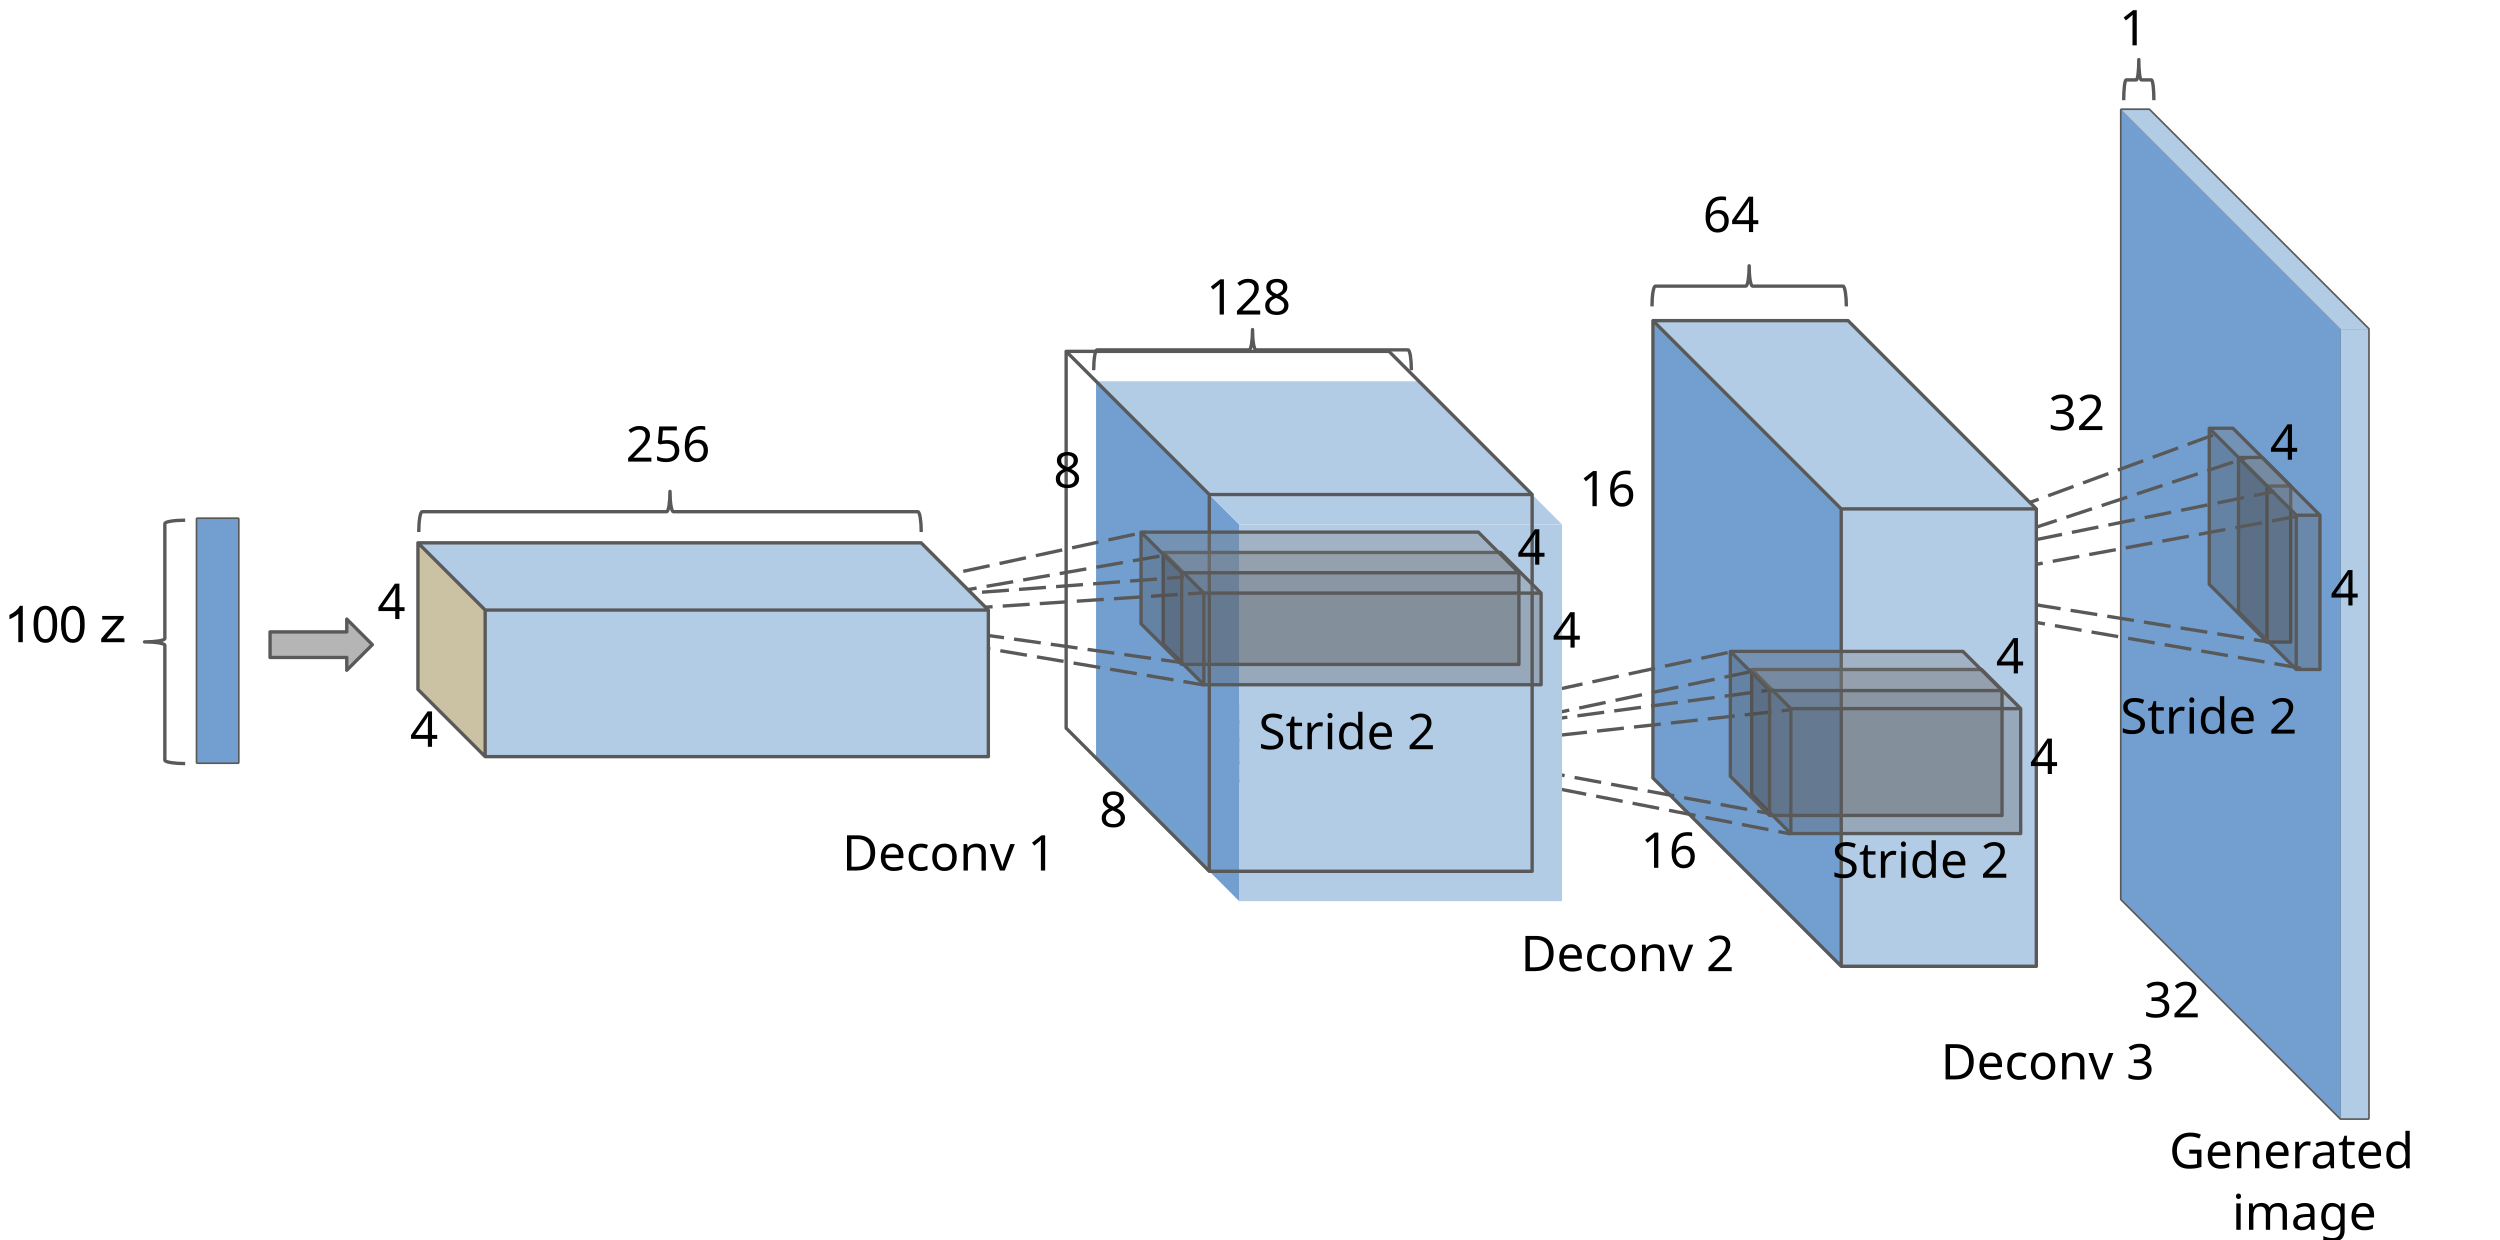
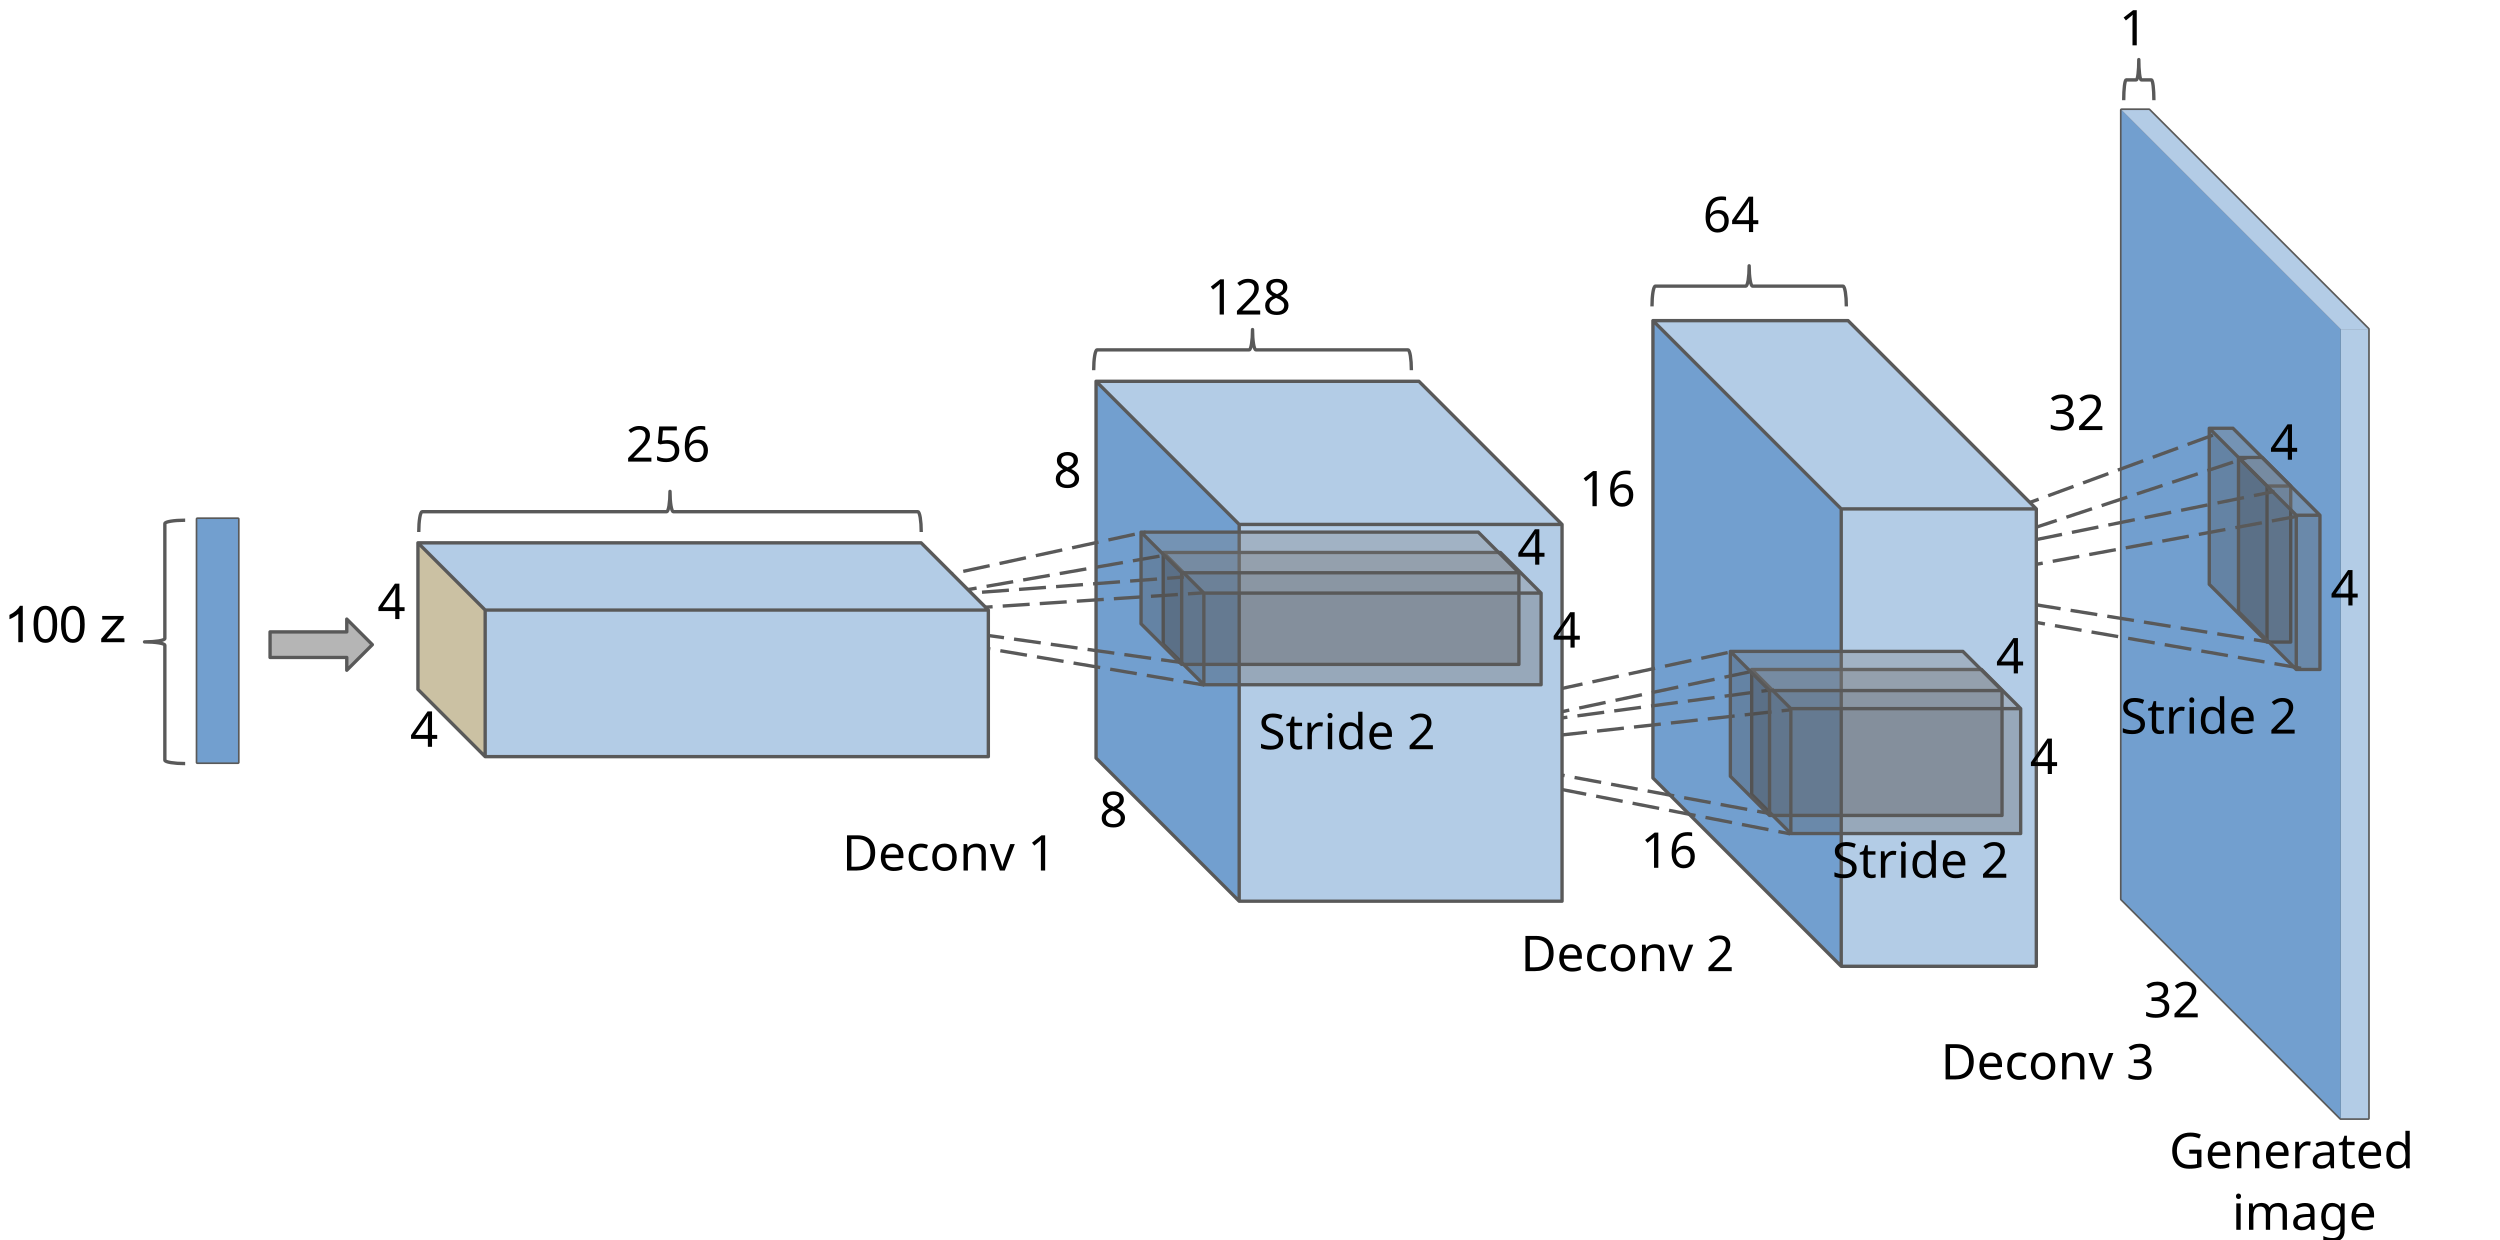
<svg xmlns="http://www.w3.org/2000/svg" version="1.1" viewBox="0 0 740.599 367.326" stroke-miterlimit="10" id="svg2" width="740.599" height="367.326" style="fill:none;stroke:none;stroke-linecap:square;stroke-miterlimit:10">
  <defs id="defs505" />
  <clipPath id="gd7fc384c6_0_0.0">
    <path d="M 0,0 960,0 960,540 0,540 0,0 Z" id="path5" style="clip-rule:nonzero" />
  </clipPath>
  <path style="fill-rule:nonzero;stroke:#595959;stroke-width:1;stroke-linecap:butt;stroke-linejoin:round" id="path19" d="m 701.538,97.508 -64.91,-64.91 -8.129,0 0,233.767 64.91,64.91 8.129,0 z m 0,0 -8.129,0 -64.91,-64.91 m 64.91,64.91 0,233.767" />
  <path style="fill-rule:nonzero;stroke:#595959;stroke-width:1;stroke-linecap:butt;stroke-linejoin:round" id="path203" d="m 58.463,153.757 12.031,0 0,72.094 -12.031,0 z" />
  <path style="fill:#b3cce6;fill-opacity:1;fill-rule:nonzero" id="path11" d="m 701.538,97.508 -8.129,0 0,233.767 8.129,0 z" />
  <path style="fill:#729fcf;fill-opacity:1;fill-rule:nonzero" id="path13" d="m 693.409,97.508 -64.91,-64.91 0,233.767 64.91,64.91 z" />
  <path style="fill:#b3cce6;fill-opacity:1;fill-rule:nonzero" id="path15" d="m 701.538,97.508 -64.91,-64.91 -8.129,0 64.91,64.91 z" />
  <path style="fill:#000000;fill-opacity:0;fill-rule:nonzero" id="path17" d="m 701.538,97.508 -64.91,-64.91 -8.129,0 0,233.767 64.91,64.91 8.129,0 z m 0,0 -8.129,0 -64.91,-64.91 m 64.91,64.91 0,233.767" />
  <path style="fill:#000000;fill-opacity:0;fill-rule:nonzero" id="path21" d="m 575.779,158.241 81.701,-30.047" />
  <path style="fill-rule:nonzero;stroke:#595959;stroke-width:1;stroke-linecap:butt;stroke-linejoin:round;stroke-dasharray:8, 3" id="path23" d="m 575.779,158.241 81.701,-30.047" />
  <path style="fill:#595959;fill-opacity:0.314;fill-rule:nonzero" id="path25" d="m 678.598,143.981 -7.013,0 0,46.226 7.013,0 z" />
  <path style="fill:#474747;fill-opacity:0.314;fill-rule:nonzero" id="path27" d="m 671.585,143.981 -17.113,-17.113 0,46.226 17.113,17.113 z" />
  <path style="fill:#7a7a7a;fill-opacity:0.314;fill-rule:nonzero" id="path29" d="m 678.598,143.981 -17.113,-17.113 -7.013,0 17.113,17.113 z" />
  <path style="fill:#000000;fill-opacity:0;fill-rule:nonzero" id="path31" d="m 678.598,143.981 -17.113,-17.113 -7.013,0 0,46.226 17.113,17.113 7.013,0 z m 0,0 -7.013,0 -17.113,-17.113 m 17.113,17.113 0,46.226" />
  <path style="fill-rule:nonzero;stroke:#595959;stroke-width:1;stroke-linecap:butt;stroke-linejoin:round" id="path33" d="m 678.598,143.981 -17.113,-17.113 -7.013,0 0,46.226 17.113,17.113 7.013,0 z m 0,0 -7.013,0 -17.113,-17.113 m 17.113,17.113 0,46.226" />
  <path style="fill:#595959;fill-opacity:0.314;fill-rule:nonzero" id="path35" d="m 687.257,152.631 -7.013,0 0,45.69 7.013,0 z" />
  <path style="fill:#474747;fill-opacity:0.314;fill-rule:nonzero" id="path37" d="m 680.244,152.631 -17.113,-17.113 0,45.69 17.113,17.113 z" />
  <path style="fill:#7a7a7a;fill-opacity:0.314;fill-rule:nonzero" id="path39" d="m 687.257,152.631 -17.113,-17.113 -7.013,0 17.113,17.113 z" />
  <path style="fill:#000000;fill-opacity:0;fill-rule:nonzero" id="path41" d="m 687.257,152.631 -17.113,-17.113 -7.013,0 0,45.69 17.113,17.113 7.013,0 z m 0,0 -7.013,0 -17.113,-17.113 m 17.113,17.113 0,45.69" />
  <path style="fill-rule:nonzero;stroke:#595959;stroke-width:1;stroke-linecap:butt;stroke-linejoin:round" id="path43" d="m 687.257,152.631 -17.113,-17.113 -7.013,0 0,45.69 17.113,17.113 7.013,0 z m 0,0 -7.013,0 -17.113,-17.113 m 17.113,17.113 0,45.69" />
  <path style="fill:#000000;fill-opacity:0;fill-rule:nonzero" id="path45" d="m 581.436,164.249 92.378,-18.677" />
  <path style="fill-rule:nonzero;stroke:#595959;stroke-width:1;stroke-linecap:butt;stroke-linejoin:round;stroke-dasharray:8, 3" id="path47" d="m 581.436,164.249 92.378,-18.677" />
  <path style="fill:#000000;fill-opacity:0;fill-rule:nonzero" id="path49" d="m 586.462,170.257 94.268,-17.354" />
  <path style="fill-rule:nonzero;stroke:#595959;stroke-width:1;stroke-linecap:butt;stroke-linejoin:round;stroke-dasharray:8, 3" id="path51" d="m 586.462,170.257 94.268,-17.354" />
  <path style="fill:#000000;fill-opacity:0;fill-rule:nonzero" id="path53" d="m 580.806,163.579 84.819,-28.031" />
  <path style="fill-rule:nonzero;stroke:#595959;stroke-width:1;stroke-linecap:butt;stroke-linejoin:round;stroke-dasharray:8, 3" id="path55" d="m 580.806,163.579 84.819,-28.031" />
  <path style="fill:#000000;fill-opacity:0;fill-rule:nonzero" id="path57" d="m 580.806,175.595 91.748,14.677" />
  <path style="fill-rule:nonzero;stroke:#595959;stroke-width:1;stroke-linecap:butt;stroke-linejoin:round;stroke-dasharray:8, 3" id="path59" d="m 580.806,175.595 91.748,14.677" />
  <path style="fill:#000000;fill-opacity:0;fill-rule:nonzero" id="path61" d="m 587.078,181.598 96.661,16.724" />
  <path style="fill-rule:nonzero;stroke:#595959;stroke-width:1;stroke-linecap:butt;stroke-linejoin:round;stroke-dasharray:8, 3" id="path63" d="m 587.078,181.598 96.661,16.724" />
  <path style="fill:#595959;fill-opacity:0.314;fill-rule:nonzero" id="path65" d="m 594.721,169.444 -70.093,0 0,12.896 70.093,0 z" />
  <path style="fill:#474747;fill-opacity:0.314;fill-rule:nonzero" id="path67" d="m 524.628,169.444 -5.403,-5.403 0,12.896 5.403,5.403 z" />
  <path style="fill:#7a7a7a;fill-opacity:0.314;fill-rule:nonzero" id="path69" d="m 594.721,169.444 -5.403,-5.403 -70.093,0 5.403,5.403 z" />
  <path style="fill:#000000;fill-opacity:0;fill-rule:nonzero" id="path71" d="m 594.721,169.444 -5.403,-5.403 -70.093,0 0,12.896 5.403,5.403 70.093,0 z m 0,0 -70.093,0 -5.403,-5.403 m 5.403,5.403 0,12.896" />
  <path style="fill-rule:nonzero;stroke:#595959;stroke-width:1;stroke-linecap:butt;stroke-linejoin:round;stroke-dasharray:8, 3" id="path73" d="m 594.721,169.444 -5.403,-5.403 -70.093,0 0,12.896 5.403,5.403 70.093,0 z m 0,0 -70.093,0 -5.403,-5.403 m 5.403,5.403 0,12.896" />
  <path style="fill:#595959;fill-opacity:0.314;fill-rule:nonzero" id="path75" d="m 588.528,163.174 -70.093,0 0,12.896 70.093,0 z" />
  <path style="fill:#474747;fill-opacity:0.314;fill-rule:nonzero" id="path77" d="m 518.436,163.174 -5.403,-5.403 0,12.896 5.403,5.403 z" />
  <path style="fill:#7a7a7a;fill-opacity:0.314;fill-rule:nonzero" id="path79" d="m 588.528,163.174 -5.403,-5.403 -70.093,0 5.403,5.403 z" />
  <path style="fill:#000000;fill-opacity:0;fill-rule:nonzero" id="path81" d="m 588.528,163.174 -5.403,-5.403 -70.093,0 0,12.896 5.403,5.403 70.093,0 z m 0,0 -70.093,0 -5.403,-5.403 m 5.403,5.403 0,12.896" />
  <path style="fill-rule:nonzero;stroke:#595959;stroke-width:1;stroke-linecap:butt;stroke-linejoin:round;stroke-dasharray:8, 3" id="path83" d="m 588.528,163.174 -5.403,-5.403 -70.093,0 0,12.896 5.403,5.403 70.093,0 z m 0,0 -70.093,0 -5.403,-5.403 m 5.403,5.403 0,12.896" />
  <path style="fill:#b3cce6;fill-opacity:1;fill-rule:nonzero" id="path85" d="m 603.239,150.759 -57.794,0 0,135.494 57.794,0 z" />
  <path style="fill:#729fcf;fill-opacity:1;fill-rule:nonzero" id="path87" d="m 545.445,150.759 -55.781,-55.781 0,135.494 55.781,55.781 z" />
  <path style="fill:#b3cce6;fill-opacity:1;fill-rule:nonzero" id="path89" d="m 603.239,150.759 -55.781,-55.781 -57.794,0 55.781,55.781 z" />
  <path style="fill:#000000;fill-opacity:0;fill-rule:nonzero" id="path91" d="m 603.239,150.759 -55.781,-55.781 -57.794,0 0,135.494 55.781,55.781 57.794,0 z m 0,0 -57.794,0 -55.781,-55.781 m 55.781,55.781 0,135.494" />
  <path style="fill-rule:nonzero;stroke:#595959;stroke-width:1;stroke-linecap:butt;stroke-linejoin:round" id="path93" d="m 603.239,150.759 -55.781,-55.781 -57.794,0 0,135.494 55.781,55.781 57.794,0 z m 0,0 -57.794,0 -55.781,-55.781 m 55.781,55.781 0,135.494" />
  <path style="fill:#000000;fill-opacity:0;fill-rule:nonzero" id="path95" d="m 446.297,214.309 72.315,-15.339" />
  <path style="fill-rule:nonzero;stroke:#595959;stroke-width:1;stroke-linecap:butt;stroke-linejoin:round;stroke-dasharray:8, 3" id="path97" d="m 446.297,214.309 72.315,-15.339" />
  <path style="fill:#000000;fill-opacity:0;fill-rule:nonzero" id="path99" d="m 451.242,218.981 79.118,-8.693" />
  <path style="fill-rule:nonzero;stroke:#595959;stroke-width:1;stroke-linecap:butt;stroke-linejoin:round;stroke-dasharray:8, 3" id="path101" d="m 451.242,218.981 79.118,-8.693" />
  <path style="fill:#000000;fill-opacity:0;fill-rule:nonzero" id="path103" d="m 451.242,231.663 79.118,15.37" />
  <path style="fill-rule:nonzero;stroke:#595959;stroke-width:1;stroke-linecap:butt;stroke-linejoin:round;stroke-dasharray:8, 3" id="path105" d="m 451.242,231.663 79.118,15.37" />
  <path style="fill:#000000;fill-opacity:0;fill-rule:nonzero" id="path107" d="m 444.818,226.325 79.433,14.677" />
  <path style="fill-rule:nonzero;stroke:#595959;stroke-width:1;stroke-linecap:butt;stroke-linejoin:round;stroke-dasharray:8, 3" id="path109" d="m 444.818,226.325 79.433,14.677" />
  <path style="fill:#000000;fill-opacity:0;fill-rule:nonzero" id="path111" d="m 439.476,208.97 74.079,-16.031" />
  <path style="fill-rule:nonzero;stroke:#595959;stroke-width:1;stroke-linecap:butt;stroke-linejoin:round;stroke-dasharray:8, 3" id="path113" d="m 439.476,208.97 74.079,-16.031" />
  <path style="fill:#000000;fill-opacity:0;fill-rule:nonzero" id="path115" d="m 445.484,214.978 80.094,-10.709" />
  <path style="fill-rule:nonzero;stroke:#595959;stroke-width:1;stroke-linecap:butt;stroke-linejoin:round;stroke-dasharray:8, 3" id="path117" d="m 445.484,214.978 80.094,-10.709" />
  <path style="fill:#595959;fill-opacity:0.314;fill-rule:nonzero" id="path119" d="m 457.302,219.28 -100.905,0 0,12.023 100.905,0 z" />
  <path style="fill:#474747;fill-opacity:0.314;fill-rule:nonzero" id="path121" d="m 356.397,219.28 -5.331,-5.331 0,12.023 5.331,5.331 z" />
  <path style="fill:#7a7a7a;fill-opacity:0.314;fill-rule:nonzero" id="path123" d="m 457.302,219.28 -5.331,-5.331 -100.905,0 5.331,5.331 z" />
  <path style="fill:#000000;fill-opacity:0;fill-rule:nonzero" id="path125" d="m 457.302,219.28 -5.331,-5.331 -100.905,0 0,12.023 5.331,5.331 100.905,0 z m 0,0 -100.905,0 -5.331,-5.331 m 5.331,5.331 0,12.023" />
  <path style="fill-rule:nonzero;stroke:#595959;stroke-width:1;stroke-linecap:butt;stroke-linejoin:round;stroke-dasharray:8, 3" id="path127" d="m 457.302,219.28 -5.331,-5.331 -100.905,0 0,12.023 5.331,5.331 100.905,0 z m 0,0 -100.905,0 -5.331,-5.331 m 5.331,5.331 0,12.023" />
  <path style="fill:#595959;fill-opacity:0.314;fill-rule:nonzero" id="path129" d="m 451.614,213.921 -100.905,0 0,12.023 100.905,0 z" />
  <path style="fill:#474747;fill-opacity:0.314;fill-rule:nonzero" id="path131" d="m 350.708,213.921 -5.331,-5.331 0,12.023 5.331,5.331 z" />
  <path style="fill:#7a7a7a;fill-opacity:0.314;fill-rule:nonzero" id="path133" d="m 451.614,213.921 -5.331,-5.331 -100.905,0 5.331,5.331 z" />
  <path style="fill:#000000;fill-opacity:0;fill-rule:nonzero" id="path135" d="m 451.614,213.921 -5.331,-5.331 -100.905,0 0,12.023 5.331,5.331 100.905,0 z m 0,0 -100.905,0 -5.331,-5.331 m 5.331,5.331 0,12.023" />
  <path style="fill-rule:nonzero;stroke:#595959;stroke-width:1;stroke-linecap:butt;stroke-linejoin:round;stroke-dasharray:8, 3" id="path137" d="m 451.614,213.921 -5.331,-5.331 -100.905,0 0,12.023 5.331,5.331 100.905,0 z m 0,0 -100.905,0 -5.331,-5.331 m 5.331,5.331 0,12.023" />
  <path style="fill:#595959;fill-opacity:0.314;fill-rule:nonzero" id="path139" d="m 598.601,209.928 -68.084,0 0,36.998 68.084,0 z" />
  <path style="fill:#474747;fill-opacity:0.314;fill-rule:nonzero" id="path141" d="m 530.517,209.928 -11.601,-11.601 0,36.998 11.601,11.601 z" />
  <path style="fill:#7a7a7a;fill-opacity:0.314;fill-rule:nonzero" id="path143" d="m 598.601,209.928 -11.601,-11.601 -68.084,0 11.601,11.601 z" />
  <path style="fill:#000000;fill-opacity:0;fill-rule:nonzero" id="path145" d="m 598.601,209.928 -11.601,-11.601 -68.084,0 0,36.998 11.601,11.601 68.084,0 z m 0,0 -68.084,0 -11.601,-11.601 m 11.601,11.601 0,36.998" />
  <path style="fill-rule:nonzero;stroke:#595959;stroke-width:1;stroke-linecap:butt;stroke-linejoin:round" id="path147" d="m 598.601,209.928 -11.601,-11.601 -68.084,0 0,36.998 11.601,11.601 68.084,0 z m 0,0 -68.084,0 -11.601,-11.601 m 11.601,11.601 0,36.998" />
  <path style="fill:#595959;fill-opacity:0.314;fill-rule:nonzero" id="path149" d="m 593.079,204.569 -68.872,0 0,36.998 68.872,0 z" />
  <path style="fill:#474747;fill-opacity:0.314;fill-rule:nonzero" id="path151" d="m 524.207,204.569 -11.601,-11.601 0,36.998 11.601,11.601 z" />
  <path style="fill:#7a7a7a;fill-opacity:0.314;fill-rule:nonzero" id="path153" d="m 593.079,204.569 -11.601,-11.601 -68.872,0 11.601,11.601 z" />
  <path style="fill:#000000;fill-opacity:0;fill-rule:nonzero" id="path155" d="m 593.079,204.569 -11.601,-11.601 -68.872,0 0,36.998 11.601,11.601 68.872,0 z m 0,0 -68.872,0 -11.601,-11.601 m 11.601,11.601 0,36.998" />
  <path style="fill-rule:nonzero;stroke:#595959;stroke-width:1;stroke-linecap:butt;stroke-linejoin:round" id="path157" d="m 593.079,204.569 -11.601,-11.601 -68.872,0 0,36.998 11.601,11.601 68.872,0 z m 0,0 -68.872,0 -11.601,-11.601 m 11.601,11.601 0,36.998" />
  <path style="fill:#b3cce6;fill-opacity:1;fill-rule:nonzero" id="path159" d="m 462.739,155.357 -95.642,0 0,111.61 95.642,0 z" />
  <path style="fill:#729fcf;fill-opacity:1;fill-rule:nonzero" id="path161" d="m 367.098,155.357 -42.405,-42.405 0,111.61 42.405,42.405 z" />
  <path style="fill:#b3cce6;fill-opacity:1;fill-rule:nonzero" id="path163" d="m 462.739,155.357 -42.405,-42.405 -95.642,0 42.405,42.405 z" />
  <path style="fill:#000000;fill-opacity:0;fill-rule:nonzero" id="path165" d="m 462.739,155.357 -42.405,-42.405 -95.642,0 0,111.61 42.405,42.405 95.642,0 z m 0,0 -95.642,0 -42.405,-42.405 m 42.405,42.405 0,111.61" />
-   <path style="fill-rule:nonzero;stroke:#595959;stroke-width:1;stroke-linecap:butt;stroke-linejoin:round" id="path167" d="m 453.88,146.498 -42.405,-42.405 -95.642,0 0,111.61 42.405,42.405 95.642,0 z m 0,0 -95.642,0 -42.405,-42.405 m 42.405,42.405 0,111.61" />
+   <path style="fill-rule:nonzero;stroke:#595959;stroke-width:1;stroke-linecap:butt;stroke-linejoin:round" id="path167" d="m 462.739,155.357 -42.405,-42.405 -95.642,0 0,111.61 42.405,42.405 95.642,0 z m 0,0 -95.642,0 -42.405,-42.405 m 42.405,42.405 0,111.61" />
  <path style="fill:#595959;fill-opacity:0.314;fill-rule:nonzero" id="path169" d="m 456.529,175.701 -99.901,0 0,27.145 99.901,0 z" />
  <path style="fill:#474747;fill-opacity:0.314;fill-rule:nonzero" id="path171" d="m 356.628,175.701 -12.036,-12.036 0,27.145 12.036,12.036 z" />
  <path style="fill:#7a7a7a;fill-opacity:0.314;fill-rule:nonzero" id="path173" d="m 456.529,175.701 -12.036,-12.036 -99.901,0 12.036,12.036 z" />
  <path style="fill:#000000;fill-opacity:0;fill-rule:nonzero" id="path175" d="m 456.529,175.701 -12.036,-12.036 -99.901,0 0,27.145 12.036,12.036 99.901,0 z m 0,0 -99.901,0 -12.036,-12.036 m 12.036,12.036 0,27.145" />
  <path style="fill-rule:nonzero;stroke:#595959;stroke-width:1;stroke-linecap:butt;stroke-linejoin:round" id="path177" d="m 456.529,175.701 -12.036,-12.036 -99.901,0 0,27.145 12.036,12.036 99.901,0 z m 0,0 -99.901,0 -12.036,-12.036 m 12.036,12.036 0,27.145" />
  <path style="fill:#000000;fill-opacity:0;fill-rule:nonzero" id="path179" d="m 286.064,180.264 70.709,-4.661" />
  <path style="fill-rule:nonzero;stroke:#595959;stroke-width:1;stroke-linecap:butt;stroke-linejoin:round;stroke-dasharray:8, 3" id="path181" d="m 286.064,180.264 70.709,-4.661" />
  <path style="fill:#000000;fill-opacity:0;fill-rule:nonzero" id="path183" d="m 285.485,190.944 71.307,12" />
  <path style="fill-rule:nonzero;stroke:#595959;stroke-width:1;stroke-linecap:butt;stroke-linejoin:round;stroke-dasharray:8, 3" id="path185" d="m 285.485,190.944 71.307,12" />
  <path style="fill:#000000;fill-opacity:0;fill-rule:nonzero" id="path187" d="M 281.427,175.59 346.372,164.251" />
  <path style="fill-rule:nonzero;stroke:#595959;stroke-width:1;stroke-linecap:butt;stroke-linejoin:round;stroke-dasharray:8, 3" id="path189" d="M 281.427,175.59 346.372,164.251" />
  <path style="fill:#595959;fill-opacity:0.314;fill-rule:nonzero" id="path191" d="m 449.959,169.675 -99.901,0 0,27.145 99.901,0 z" />
  <path style="fill:#474747;fill-opacity:0.314;fill-rule:nonzero" id="path193" d="m 350.058,169.675 -12.036,-12.036 0,27.145 12.036,12.036 z" />
  <path style="fill:#7a7a7a;fill-opacity:0.314;fill-rule:nonzero" id="path195" d="m 449.959,169.675 -12.036,-12.036 -99.901,0 12.036,12.036 z" />
  <path style="fill:#000000;fill-opacity:0;fill-rule:nonzero" id="path197" d="m 449.959,169.675 -12.036,-12.036 -99.901,0 0,27.145 12.036,12.036 99.901,0 z m 0,0 -99.901,0 -12.036,-12.036 m 12.036,12.036 0,27.145" />
  <path style="fill-rule:nonzero;stroke:#595959;stroke-width:1;stroke-linecap:butt;stroke-linejoin:round" id="path199" d="m 449.959,169.675 -12.036,-12.036 -99.901,0 0,27.145 12.036,12.036 99.901,0 z m 0,0 -99.901,0 -12.036,-12.036 m 12.036,12.036 0,27.145" />
  <path style="fill:#729fcf;fill-opacity:1;fill-rule:nonzero" id="path201" d="m 58.463,153.757 12.031,0 0,72.094 -12.031,0 z" />
  <path style="fill:#000000;fill-opacity:0;fill-rule:nonzero" id="path205" d="m 279.938,176.259 70.772,-5.323" />
  <path style="fill-rule:nonzero;stroke:#595959;stroke-width:1;stroke-linecap:butt;stroke-linejoin:round;stroke-dasharray:8, 3" id="path207" d="m 279.938,176.259 70.772,-5.323" />
  <path style="fill:#000000;fill-opacity:0;fill-rule:nonzero" id="path209" d="m 274.6,171.587 64.756,-14.016" />
  <path style="fill-rule:nonzero;stroke:#595959;stroke-width:1;stroke-linecap:butt;stroke-linejoin:round;stroke-dasharray:8, 3" id="path211" d="m 274.6,171.587 64.756,-14.016" />
  <path style="fill:#000000;fill-opacity:0;fill-rule:nonzero" id="path213" d="m 278.605,186.272 71.433,10.016" />
  <path style="fill-rule:nonzero;stroke:#595959;stroke-width:1;stroke-linecap:butt;stroke-linejoin:round;stroke-dasharray:8, 3" id="path215" d="m 278.605,186.272 71.433,10.016" />
  <path style="fill:#595959;fill-opacity:0.442;fill-rule:nonzero" id="path217" d="m 80.002,187.189 22.724,0 0,-3.787 7.575,7.575 -7.575,7.575 0,-3.787 -22.724,0 z" />
  <path style="fill-rule:nonzero;stroke:#595959;stroke-width:1;stroke-linecap:butt;stroke-linejoin:round" id="path219" d="m 80.002,187.189 22.724,0 0,-3.787 7.575,7.575 -7.575,7.575 0,-3.787 -22.724,0 z" />
  <path style="fill:#000000;fill-opacity:0;fill-rule:nonzero" id="path261" d="m 323.993,109.661 0,0 c 0,-3.322 0.449,-6.016 1.003,-6.016 l 45.05,0 c 0.554,0 1.003,-2.693 1.003,-6.016 l 0,0 c 0,3.322 0.449,6.016 1.003,6.016 l 45.05,0 c 0.554,0 1.003,2.693 1.003,6.016 z" />
  <path style="fill:#000000;fill-opacity:0;fill-rule:nonzero" id="path263" d="m 323.993,109.661 0,0 c 0,-3.322 0.449,-6.016 1.003,-6.016 l 45.05,0 c 0.554,0 1.003,-2.693 1.003,-6.016 l 0,0 c 0,3.322 0.449,6.016 1.003,6.016 l 45.05,0 c 0.554,0 1.003,2.693 1.003,6.016" />
  <path style="fill-rule:nonzero;stroke:#595959;stroke-width:1;stroke-linecap:butt;stroke-linejoin:round" id="path265" d="m 323.993,109.661 0,0 c 0,-3.322 0.449,-6.016 1.003,-6.016 l 45.05,0 c 0.554,0 1.003,-2.693 1.003,-6.016 l 0,0 c 0,3.322 0.449,6.016 1.003,6.016 l 45.05,0 c 0.554,0 1.003,2.693 1.003,6.016" />
  <path style="fill:#000000;fill-opacity:0;fill-rule:nonzero" id="path271" d="m 489.384,90.776 0,0 c 0,-3.322 0.449,-6.016 1.003,-6.016 l 26.782,0 c 0.554,0 1.003,-2.693 1.003,-6.016 l 0,0 c 0,3.322 0.449,6.016 1.003,6.016 l 26.782,0 c 0.554,0 1.003,2.693 1.003,6.016 z" />
  <path style="fill:#000000;fill-opacity:0;fill-rule:nonzero" id="path273" d="m 489.384,90.776 0,0 c 0,-3.322 0.449,-6.016 1.003,-6.016 l 26.782,0 c 0.554,0 1.003,-2.693 1.003,-6.016 l 0,0 c 0,3.322 0.449,6.016 1.003,6.016 l 26.782,0 c 0.554,0 1.003,2.693 1.003,6.016" />
  <path style="fill-rule:nonzero;stroke:#595959;stroke-width:1;stroke-linecap:butt;stroke-linejoin:round" id="path275" d="m 489.384,90.776 0,0 c 0,-3.322 0.449,-6.016 1.003,-6.016 l 26.782,0 c 0.554,0 1.003,-2.693 1.003,-6.016 l 0,0 c 0,3.322 0.449,6.016 1.003,6.016 l 26.782,0 c 0.554,0 1.003,2.693 1.003,6.016" />
  <path style="fill:#000000;fill-opacity:0;fill-rule:nonzero" id="path285" d="m 596.264,112.361 39.685,0 0,12.031 -39.685,0 z" />
  <path style="fill:#000000;fill-opacity:0;fill-rule:nonzero" id="path289" d="m 625.938,285.056 39.685,0 0,12.031 -39.685,0 z" />
  <path style="fill:#000000;fill-opacity:0;fill-rule:nonzero" id="path293" d="m 458.647,149.192 39.685,0 0,12.032 -39.685,0 z" />
  <path style="fill:#000000;fill-opacity:0;fill-rule:nonzero" id="path297" d="m 315.295,228.911 35.811,0 0,12.031 -35.811,0 z" />
  <path style="fill:#000000;fill-opacity:0;fill-rule:nonzero" id="path301" d="m 489.385,243.586 35.811,0 0,12.032 -35.811,0 z" />
  <path style="fill:#000000;fill-opacity:0;fill-rule:nonzero" id="path305" d="m 295.053,134.283 39.685,0 0,12.031 -39.685,0 z" />
  <path style="fill:#000000;fill-opacity:0;fill-rule:nonzero" id="path317" d="m 663.13,116.302 33.102,0 0,12.031 -33.102,0 z" />
  <path style="fill:#000000;fill-opacity:0;fill-rule:nonzero" id="path321" d="m 673.815,157.562 33.102,0 0,12.031 -33.102,0 z" />
  <path style="fill:#000000;fill-opacity:0;fill-rule:nonzero" id="path325" d="m 578.944,178.427 33.102,0 0,12.031 -33.102,0 z" />
  <path style="fill:#000000;fill-opacity:0;fill-rule:nonzero" id="path329" d="m 580.805,207.07 33.102,0 0,12.031 -33.102,0 z" />
  <path style="fill:#000000;fill-opacity:0;fill-rule:nonzero" id="path333" d="m 435.828,144.291 33.102,0 0,12.031 -33.102,0 z" />
  <path style="fill:#000000;fill-opacity:0;fill-rule:nonzero" id="path337" d="m 443.616,169.393 33.102,0 0,12.031 -33.102,0 z" />
  <path style="fill:#000000;fill-opacity:0;fill-rule:nonzero" id="path341" d="m 629.125,29.682 0,0 c 0,-3.322 0.334,-6.016 0.745,-6.016 l 2.982,0 c 0.412,0 0.745,-2.693 0.745,-6.016 l 0,0 c 0,1.595 0.079,3.126 0.218,4.254 0.14,1.128 0.329,1.762 0.527,1.762 l 2.982,0 c 0.412,0 0.745,2.693 0.745,6.016 z" />
  <path style="fill:#000000;fill-opacity:0;fill-rule:nonzero" id="path343" d="m 629.125,29.682 0,0 c 0,-3.322 0.334,-6.016 0.745,-6.016 l 2.982,0 c 0.412,0 0.745,-2.693 0.745,-6.016 l 0,0 c 0,1.595 0.079,3.126 0.218,4.254 0.14,1.128 0.329,1.762 0.527,1.762 l 2.982,0 c 0.412,0 0.745,2.693 0.745,6.016" />
  <path style="fill-rule:nonzero;stroke:#595959;stroke-width:1;stroke-linecap:butt;stroke-linejoin:round" id="path345" d="m 629.125,29.682 0,0 c 0,-3.322 0.334,-6.016 0.745,-6.016 l 2.982,0 c 0.412,0 0.745,-2.693 0.745,-6.016 l 0,0 c 0,1.595 0.079,3.126 0.218,4.254 0.14,1.128 0.329,1.762 0.527,1.762 l 2.982,0 c 0.412,0 0.745,2.693 0.745,6.016" />
  <path style="fill:#000000;fill-opacity:0;fill-rule:nonzero" id="path347" d="m 54.852,226.202 0,0 c -3.322,0 -6.016,-0.449 -6.016,-1.003 l 0,-34.042 c 0,-0.554 -2.693,-1.003 -6.016,-1.003 l 0,0 c 3.322,0 6.016,-0.449 6.016,-1.003 l 0,-34.042 c 0,-0.554 2.693,-1.003 6.016,-1.003 z" />
  <path style="fill:#000000;fill-opacity:0;fill-rule:nonzero" id="path349" d="m 54.852,226.202 0,0 c -3.322,0 -6.016,-0.449 -6.016,-1.003 l 0,-34.042 c 0,-0.554 -2.693,-1.003 -6.016,-1.003 l 0,0 c 3.322,0 6.016,-0.449 6.016,-1.003 l 0,-34.042 c 0,-0.554 2.693,-1.003 6.016,-1.003" />
  <path style="fill-rule:nonzero;stroke:#595959;stroke-width:1;stroke-linecap:butt;stroke-linejoin:round" id="path351" d="m 54.852,226.202 0,0 c -3.322,0 -6.016,-0.449 -6.016,-1.003 l 0,-34.042 c 0,-0.554 -2.693,-1.003 -6.016,-1.003 l 0,0 c 3.322,0 6.016,-0.449 6.016,-1.003 l 0,-34.042 c 0,-0.554 2.693,-1.003 6.016,-1.003" />
  <path style="fill:#000000;fill-rule:nonzero" id="path355" d="m 6.753,190.249 -1.328,0 0,-8.406 q -0.469,0.453 -1.25,0.922 -0.766,0.453 -1.375,0.672 l 0,-1.281 q 1.094,-0.516 1.922,-1.25 0.828,-0.734 1.172,-1.438 l 0.859,0 0,10.781 z m 3.182,-5.297 q 0,-1.906 0.391,-3.062 0.391,-1.156 1.156,-1.781 0.781,-0.641 1.953,-0.641 0.859,0 1.516,0.359 0.656,0.344 1.078,1 0.422,0.641 0.656,1.594 0.25,0.938 0.25,2.531 0,1.891 -0.391,3.062 -0.391,1.156 -1.172,1.797 -0.766,0.625 -1.938,0.625 -1.547,0 -2.438,-1.125 -1.062,-1.328 -1.062,-4.359 z m 1.359,0 q 0,2.641 0.609,3.516 0.625,0.875 1.531,0.875 0.906,0 1.516,-0.875 0.625,-0.875 0.625,-3.516 0,-2.656 -0.625,-3.516 -0.609,-0.875 -1.531,-0.875 -0.906,0 -1.453,0.766 -0.672,0.984 -0.672,3.625 z m 6.792,0 q 0,-1.906 0.391,-3.062 0.391,-1.156 1.156,-1.781 0.781,-0.641 1.953,-0.641 0.859,0 1.516,0.359 0.656,0.344 1.078,1 0.422,0.641 0.656,1.594 0.25,0.938 0.25,2.531 0,1.891 -0.391,3.062 -0.391,1.156 -1.172,1.797 -0.766,0.625 -1.938,0.625 -1.547,0 -2.438,-1.125 -1.062,-1.328 -1.062,-4.359 z m 1.359,0 q 0,2.641 0.609,3.516 0.625,0.875 1.531,0.875 0.906,0 1.516,-0.875 0.625,-0.875 0.625,-3.516 0,-2.656 -0.625,-3.516 -0.609,-0.875 -1.531,-0.875 -0.906,0 -1.453,0.766 -0.672,0.984 -0.672,3.625 z m 10.536,5.297 0,-1.062 4.953,-5.688 q -0.844,0.047 -1.5,0.047 l -3.156,0 0,-1.078 6.344,0 0,0.875 -4.203,4.938 -0.812,0.906 q 0.891,-0.078 1.656,-0.078 l 3.594,0 0,1.141 -6.875,0 z" />
  <path style="fill:#000000;fill-opacity:0;fill-rule:nonzero" id="path375" d="m 631.616,189.701 70.709,0 0,30.047 -70.709,0 z" />
  <path style="fill:#000000;fill-opacity:0;fill-rule:nonzero" id="path379" d="m 537.807,238.084 74.079,0 0,30.047 -74.079,0 z" />
  <path style="fill:#000000;fill-opacity:0;fill-rule:nonzero" id="path383" d="m 372.367,129.002 79.118,0 0,30.047 -79.118,0 z" />
  <path style="fill:#000000;fill-opacity:0;fill-rule:nonzero" id="path387" d="m 659.327,333.271 80.472,0 0,15.339 -80.472,0 z" />
  <path style="fill:#595959;fill-opacity:0.314;fill-rule:nonzero" id="path391" d="m 289.881,206.789 -149.361,0 0,10.18 149.361,0 z" />
  <path style="fill:#474747;fill-opacity:0.314;fill-rule:nonzero" id="path393" d="m 140.52,206.789 -5.159,-5.159 0,10.18 5.159,5.159 z" />
  <path style="fill:#7a7a7a;fill-opacity:0.314;fill-rule:nonzero" id="path395" d="m 289.881,206.789 -5.159,-5.159 -149.361,0 5.159,5.159 z" />
  <path style="fill:#000000;fill-opacity:0;fill-rule:nonzero" id="path397" d="m 289.881,206.789 -5.159,-5.159 -149.361,0 0,10.18 5.159,5.159 149.361,0 z m 0,0 -149.361,0 -5.159,-5.159 m 5.159,5.159 0,10.18" />
  <path style="fill-rule:nonzero;stroke:#595959;stroke-width:1;stroke-linecap:butt;stroke-linejoin:round;stroke-dasharray:8, 3" id="path399" d="m 289.881,206.789 -5.159,-5.159 -149.361,0 0,10.18 5.159,5.159 149.361,0 z m 0,0 -149.361,0 -5.159,-5.159 m 5.159,5.159 0,10.18" />
  <path style="fill:#595959;fill-opacity:0.314;fill-rule:nonzero" id="path401" d="m 284.021,202.096 -149.361,0 0,10.18 149.361,0 z" />
  <path style="fill:#7a7a7a;fill-opacity:0.314;fill-rule:nonzero" id="path405" d="m 284.021,202.096 -5.159,-5.159 -149.361,0 5.159,5.159 z" />
  <path style="fill:#000000;fill-opacity:0;fill-rule:nonzero" id="path407" d="m 284.021,202.096 -5.159,-5.159 -149.361,0 0,10.18 5.159,5.159 149.361,0 z m 0,0 -149.361,0 -5.159,-5.159 m 5.159,5.159 0,10.18" />
  <path style="fill-rule:nonzero;stroke:#595959;stroke-width:1;stroke-linecap:butt;stroke-linejoin:round;stroke-dasharray:8, 3" id="path409" d="m 284.021,202.096 -5.159,-5.159 -149.361,0 0,10.18 5.159,5.159 149.361,0 z m 0,0 -149.361,0 -5.159,-5.159 m 5.159,5.159 0,10.18" />
  <path style="fill:#000000;fill-opacity:0;fill-rule:nonzero" id="path411" d="m 124.055,157.606 0,0 c 0,-3.322 0.449,-6.016 1.003,-6.016 l 72.42,0 c 0.554,0 1.003,-2.693 1.003,-6.016 l 0,0 c 0,3.322 0.449,6.016 1.003,6.016 l 72.42,0 c 0.554,0 1.003,2.693 1.003,6.016 z" />
  <path style="fill:#000000;fill-opacity:0;fill-rule:nonzero" id="path413" d="m 124.055,157.606 0,0 c 0,-3.322 0.449,-6.016 1.003,-6.016 l 72.42,0 c 0.554,0 1.003,-2.693 1.003,-6.016 l 0,0 c 0,3.322 0.449,6.016 1.003,6.016 l 72.42,0 c 0.554,0 1.003,2.693 1.003,6.016" />
  <path style="fill-rule:nonzero;stroke:#595959;stroke-width:1;stroke-linecap:butt;stroke-linejoin:round" id="path415" d="m 124.055,157.606 0,0 c 0,-3.322 0.449,-6.016 1.003,-6.016 l 72.42,0 c 0.554,0 1.003,-2.693 1.003,-6.016 l 0,0 c 0,3.322 0.449,6.016 1.003,6.016 l 72.42,0 c 0.554,0 1.003,2.693 1.003,6.016" />
  <path style="fill:#000000;fill-opacity:0;fill-rule:nonzero" id="path421" d="m 111.3,201.662 33.102,0 0,12.031 -33.102,0 z" />
  <path style="fill:#000000;fill-opacity:0;fill-rule:nonzero" id="path425" d="m 98.939,161.146 33.102,0 0,12.031 -33.102,0 z" />
  <path style="fill:#000000;fill-opacity:0;fill-rule:nonzero" id="path461" d="m 271.173,196.672 54.394,-13.386" />
  <path style="fill:#b3cce6;fill-opacity:1;fill-rule:nonzero" id="path473" d="m 292.787,180.722 -149.061,0 0,43.423 149.061,0 z" />
  <path style="fill:#cbc1a3;fill-rule:nonzero" id="path475" d="m 143.726,180.722 -19.916,-19.916 0,43.423 19.916,19.916 z" />
  <path style="fill:#b3cce6;fill-opacity:1;fill-rule:nonzero" id="path477" d="m 292.787,180.722 -19.916,-19.916 -149.061,0 19.916,19.916 z" />
  <path style="fill:#000000;fill-opacity:0;fill-rule:nonzero" id="path479" d="m 292.787,180.722 -19.916,-19.916 -149.061,0 0,43.423 19.916,19.916 149.061,0 z m 0,0 -149.061,0 -19.916,-19.916 m 19.916,19.916 0,43.423" />
  <path style="fill-rule:nonzero;stroke:#595959;stroke-width:1;stroke-linecap:butt;stroke-linejoin:round" id="path481" d="m 292.787,180.722 -19.916,-19.916 -149.061,0 0,43.423 19.916,19.916 149.061,0 z m 0,0 -149.061,0 -19.916,-19.916 m 19.916,19.916 0,43.423" />
  <path style="fill:#000000;fill-opacity:0;fill-rule:nonzero" id="path487" d="m 279.987,201.115 33.102,0 0,12.031 -33.102,0 z" />
  <text xml:space="preserve" style="font-style:normal;font-weight:normal;font-size:14.591px;line-height:125%;font-family:sans-serif;letter-spacing:0px;word-spacing:0px;fill:#000000;fill-opacity:1;stroke:none;stroke-width:1px;stroke-linecap:butt;stroke-linejoin:miter;stroke-opacity:1" x="672.447" y="136.193" id="text4882">
    <tspan id="tspan4884" x="672.447" y="136.193">4</tspan>
  </text>
  <text xml:space="preserve" style="font-style:normal;font-weight:normal;font-size:14.591px;line-height:125%;font-family:sans-serif;letter-spacing:0px;word-spacing:0px;fill:#000000;fill-opacity:1;stroke:none;stroke-width:1px;stroke-linecap:butt;stroke-linejoin:miter;stroke-opacity:1" x="690.377" y="179.363" id="text4882-1">
    <tspan id="tspan4884-2" x="690.377" y="179.363">4</tspan>
  </text>
  <text xml:space="preserve" style="font-style:normal;font-weight:normal;font-size:14.591px;line-height:125%;font-family:sans-serif;letter-spacing:0px;word-spacing:0px;fill:#000000;fill-opacity:1;stroke:none;stroke-width:1px;stroke-linecap:butt;stroke-linejoin:miter;stroke-opacity:1" x="591.263" y="199.498" id="text4882-0">
    <tspan id="tspan4884-4" x="591.263" y="199.498">4</tspan>
  </text>
  <text xml:space="preserve" style="font-style:normal;font-weight:normal;font-size:14.591px;line-height:125%;font-family:sans-serif;letter-spacing:0px;word-spacing:0px;fill:#000000;fill-opacity:1;stroke:none;stroke-width:1px;stroke-linecap:butt;stroke-linejoin:miter;stroke-opacity:1" x="601.33" y="229.296" id="text4882-4">
    <tspan id="tspan4884-44" x="601.33" y="229.296">4</tspan>
  </text>
  <text xml:space="preserve" style="font-style:normal;font-weight:normal;font-size:14.591px;line-height:125%;font-family:sans-serif;letter-spacing:0px;word-spacing:0px;fill:#000000;fill-opacity:1;stroke:none;stroke-width:1px;stroke-linecap:butt;stroke-linejoin:miter;stroke-opacity:1" x="459.947" y="191.846" id="text4882-7">
    <tspan id="tspan4884-6" x="459.947" y="191.846">4</tspan>
  </text>
  <text xml:space="preserve" style="font-style:normal;font-weight:normal;font-size:14.591px;line-height:125%;font-family:sans-serif;letter-spacing:0px;word-spacing:0px;fill:#000000;fill-opacity:1;stroke:none;stroke-width:1px;stroke-linecap:butt;stroke-linejoin:miter;stroke-opacity:1" x="449.478" y="167.283" id="text4882-3">
    <tspan id="tspan4884-1" x="449.478" y="167.283">4</tspan>
  </text>
  <text xml:space="preserve" style="font-style:normal;font-weight:normal;font-size:14.591px;line-height:125%;font-family:sans-serif;letter-spacing:0px;word-spacing:0px;fill:#000000;fill-opacity:1;stroke:none;stroke-width:1px;stroke-linecap:butt;stroke-linejoin:miter;stroke-opacity:1" x="185.373" y="136.752" id="text4882-3-7">
    <tspan id="tspan4884-1-5" x="185.373" y="136.752">256</tspan>
  </text>
  <text xml:space="preserve" style="font-style:normal;font-weight:normal;font-size:14.591px;line-height:125%;font-family:sans-serif;letter-spacing:0px;word-spacing:0px;fill:#000000;fill-opacity:1;stroke:none;stroke-width:1px;stroke-linecap:butt;stroke-linejoin:miter;stroke-opacity:1" x="357.383" y="93.169" id="text4882-3-7-9">
    <tspan id="tspan4884-1-5-6" x="357.383" y="93.169">128</tspan>
  </text>
  <text xml:space="preserve" style="font-style:normal;font-weight:normal;font-size:14.591px;line-height:125%;font-family:sans-serif;letter-spacing:0px;word-spacing:0px;fill:#000000;fill-opacity:1;stroke:none;stroke-width:1px;stroke-linecap:butt;stroke-linejoin:miter;stroke-opacity:1" x="504.464" y="68.749" id="text4882-3-7-2">
    <tspan id="tspan4884-1-5-1" x="504.464" y="68.749">64</tspan>
  </text>
  <text xml:space="preserve" style="font-style:normal;font-weight:normal;font-size:14.591px;line-height:125%;font-family:sans-serif;letter-spacing:0px;word-spacing:0px;fill:#000000;fill-opacity:1;stroke:none;stroke-width:1px;stroke-linecap:butt;stroke-linejoin:miter;stroke-opacity:1" x="627.804" y="13.437" id="text4882-3-7-7">
    <tspan id="tspan4884-1-5-8" x="627.804" y="13.437">1</tspan>
  </text>
  <text xml:space="preserve" style="font-style:normal;font-weight:normal;font-size:14.591px;line-height:125%;font-family:sans-serif;letter-spacing:0px;word-spacing:0px;fill:#000000;fill-opacity:1;stroke:none;stroke-width:1px;stroke-linecap:butt;stroke-linejoin:miter;stroke-opacity:1" x="606.865" y="127.41" id="text4882-3-7-5">
    <tspan id="tspan4884-1-5-7" x="606.865" y="127.41">32</tspan>
  </text>
  <text xml:space="preserve" style="font-style:normal;font-weight:normal;font-size:14.591px;line-height:125%;font-family:sans-serif;letter-spacing:0px;word-spacing:0px;fill:#000000;fill-opacity:1;stroke:none;stroke-width:1px;stroke-linecap:butt;stroke-linejoin:miter;stroke-opacity:1" x="635.115" y="301.37" id="text4882-3-7-5-4">
    <tspan id="tspan4884-1-5-7-1" x="635.115" y="301.37">32</tspan>
  </text>
  <text xml:space="preserve" style="font-style:normal;font-weight:normal;font-size:14.591px;line-height:125%;font-family:sans-serif;letter-spacing:0px;word-spacing:0px;fill:#000000;fill-opacity:1;stroke:none;stroke-width:1px;stroke-linecap:butt;stroke-linejoin:miter;stroke-opacity:1" x="486.068" y="257.074" id="text4882-3-7-5-8">
    <tspan id="tspan4884-1-5-7-5" x="486.068" y="257.074">16</tspan>
  </text>
  <text xml:space="preserve" style="font-style:normal;font-weight:normal;font-size:14.591px;line-height:125%;font-family:sans-serif;letter-spacing:0px;word-spacing:0px;fill:#000000;fill-opacity:1;stroke:none;stroke-width:1px;stroke-linecap:butt;stroke-linejoin:miter;stroke-opacity:1" x="467.833" y="149.96" id="text4882-3-7-5-8-9">
    <tspan id="tspan4884-1-5-7-5-7" x="467.833" y="149.96">16</tspan>
  </text>
  <text xml:space="preserve" style="font-style:normal;font-weight:normal;font-size:14.591px;line-height:125%;font-family:sans-serif;letter-spacing:0px;word-spacing:0px;fill:#000000;fill-opacity:1;stroke:none;stroke-width:1px;stroke-linecap:butt;stroke-linejoin:miter;stroke-opacity:1" x="325.645" y="244.994" id="text4882-3-7-5-8-5">
    <tspan id="tspan4884-1-5-7-5-3" x="325.645" y="244.994">8</tspan>
  </text>
  <text xml:space="preserve" style="font-style:normal;font-weight:normal;font-size:14.591px;line-height:125%;font-family:sans-serif;letter-spacing:0px;word-spacing:0px;fill:#000000;fill-opacity:1;stroke:none;stroke-width:1px;stroke-linecap:butt;stroke-linejoin:miter;stroke-opacity:1" x="312.048" y="144.454" id="text4882-3-7-5-8-5-8">
    <tspan id="tspan4884-1-5-7-5-3-8" x="312.048" y="144.454">8</tspan>
  </text>
  <text xml:space="preserve" style="font-style:normal;font-weight:normal;font-size:14.591px;line-height:125%;font-family:sans-serif;text-align:center;letter-spacing:0px;word-spacing:0px;text-anchor:middle;fill:#000000;fill-opacity:1;stroke:none;stroke-width:1px;stroke-linecap:butt;stroke-linejoin:miter;stroke-opacity:1" x="688.334" y="346.081" id="text4882-3-7-9-9">
    <tspan id="tspan4884-1-5-6-6" x="688.334" y="346.081">Generated</tspan>
    <tspan x="688.334" y="364.319" id="tspan5938">image</tspan>
  </text>
  <text xml:space="preserve" style="font-style:normal;font-weight:normal;font-size:14.591px;line-height:125%;font-family:sans-serif;text-align:center;letter-spacing:0px;word-spacing:0px;text-anchor:middle;fill:#000000;fill-opacity:1;stroke:none;stroke-width:1px;stroke-linecap:butt;stroke-linejoin:miter;stroke-opacity:1" x="612.269" y="319.761" id="text4882-3-7-9-9-2">
    <tspan x="612.269" y="319.761" id="tspan5938-4">Deconv 3</tspan>
  </text>
  <text xml:space="preserve" style="font-style:normal;font-weight:normal;font-size:14.591px;line-height:125%;font-family:sans-serif;text-align:center;letter-spacing:0px;word-spacing:0px;text-anchor:middle;fill:#000000;fill-opacity:1;stroke:none;stroke-width:1px;stroke-linecap:butt;stroke-linejoin:miter;stroke-opacity:1" x="487.803" y="287.678" id="text4882-3-7-9-9-2-4">
    <tspan x="487.803" y="287.678" id="tspan5938-4-9">Deconv 2</tspan>
  </text>
  <text xml:space="preserve" style="font-style:normal;font-weight:normal;font-size:14.591px;line-height:125%;font-family:sans-serif;text-align:center;letter-spacing:0px;word-spacing:0px;text-anchor:middle;fill:#000000;fill-opacity:1;stroke:none;stroke-width:1px;stroke-linecap:butt;stroke-linejoin:miter;stroke-opacity:1" x="286.823" y="257.88" id="text4882-3-7-9-9-2-9">
    <tspan x="286.823" y="257.88" id="tspan5938-4-3">Deconv 1</tspan>
  </text>
  <text xml:space="preserve" style="font-style:normal;font-weight:normal;font-size:14.591px;line-height:125%;font-family:sans-serif;text-align:center;letter-spacing:0px;word-spacing:0px;text-anchor:middle;fill:#000000;fill-opacity:1;stroke:none;stroke-width:1px;stroke-linecap:butt;stroke-linejoin:miter;stroke-miterlimit:10;stroke-opacity:1" x="404.715" y="221.937" id="text4882-3-7-9-9-2-9-6">
    <tspan x="404.715" y="221.937" id="tspan5938-4-3-0">Stride 2</tspan>
  </text>
  <text xml:space="preserve" style="font-style:normal;font-weight:normal;font-size:14.591px;line-height:125%;font-family:sans-serif;text-align:center;letter-spacing:0px;word-spacing:0px;text-anchor:middle;fill:#000000;fill-opacity:1;stroke:none;stroke-width:1px;stroke-linecap:butt;stroke-linejoin:miter;stroke-miterlimit:10;stroke-opacity:1" x="574.577" y="260.014" id="text4882-3-7-9-9-2-9-6-5">
    <tspan x="574.577" y="260.014" id="tspan5938-4-3-0-0">Stride 2</tspan>
  </text>
  <text xml:space="preserve" style="font-style:normal;font-weight:normal;font-size:14.591px;line-height:125%;font-family:sans-serif;text-align:center;letter-spacing:0px;word-spacing:0px;text-anchor:middle;fill:#000000;fill-opacity:1;stroke:none;stroke-width:1px;stroke-linecap:butt;stroke-linejoin:miter;stroke-miterlimit:10;stroke-opacity:1" x="660" y="217.329" id="text4882-3-7-9-9-2-9-6-2">
    <tspan x="660" y="217.329" id="tspan5938-4-3-0-9">Stride 2</tspan>
  </text>
  <text xml:space="preserve" style="font-style:normal;font-weight:normal;font-size:14.591px;line-height:125%;font-family:sans-serif;letter-spacing:0px;word-spacing:0px;fill:#000000;fill-opacity:1;stroke:none;stroke-width:1px;stroke-linecap:butt;stroke-linejoin:miter;stroke-miterlimit:10;stroke-opacity:1" x="111.79" y="183.383" id="text4882-43">
    <tspan id="tspan4884-5" x="111.79" y="183.383">4</tspan>
  </text>
  <text xml:space="preserve" style="font-style:normal;font-weight:normal;font-size:14.591px;line-height:125%;font-family:sans-serif;letter-spacing:0px;word-spacing:0px;fill:#000000;fill-opacity:1;stroke:none;stroke-width:1px;stroke-linecap:butt;stroke-linejoin:miter;stroke-miterlimit:10;stroke-opacity:1" x="121.454" y="221.235" id="text4882-17">
    <tspan id="tspan4884-43" x="121.454" y="221.235">4</tspan>
  </text>
</svg>
